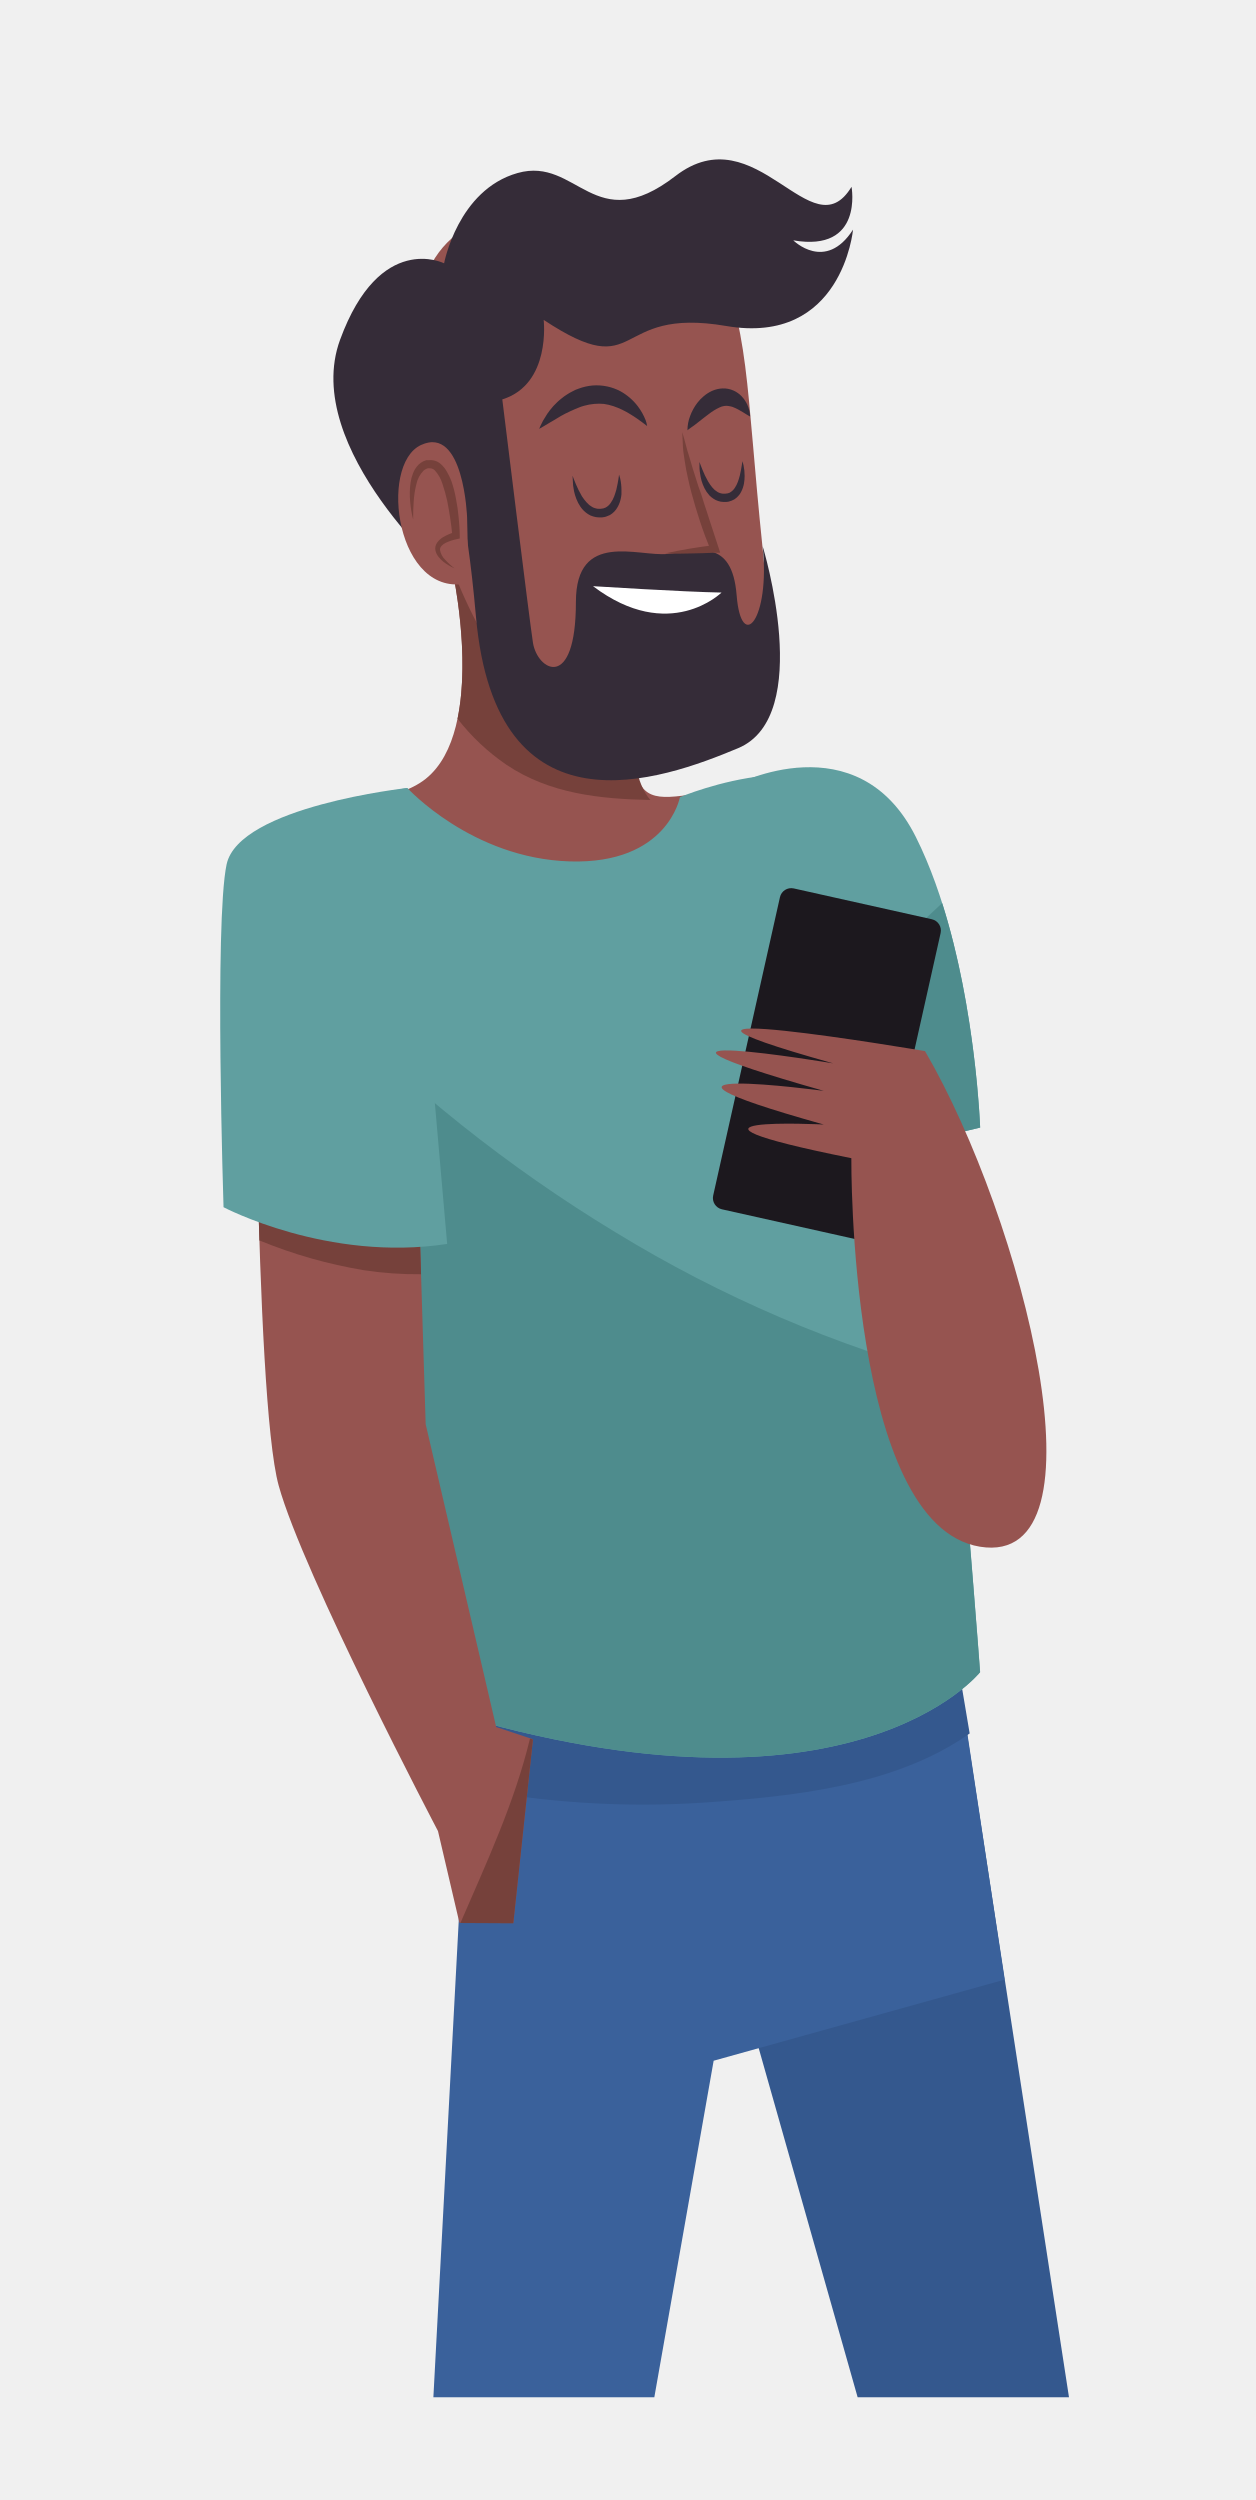
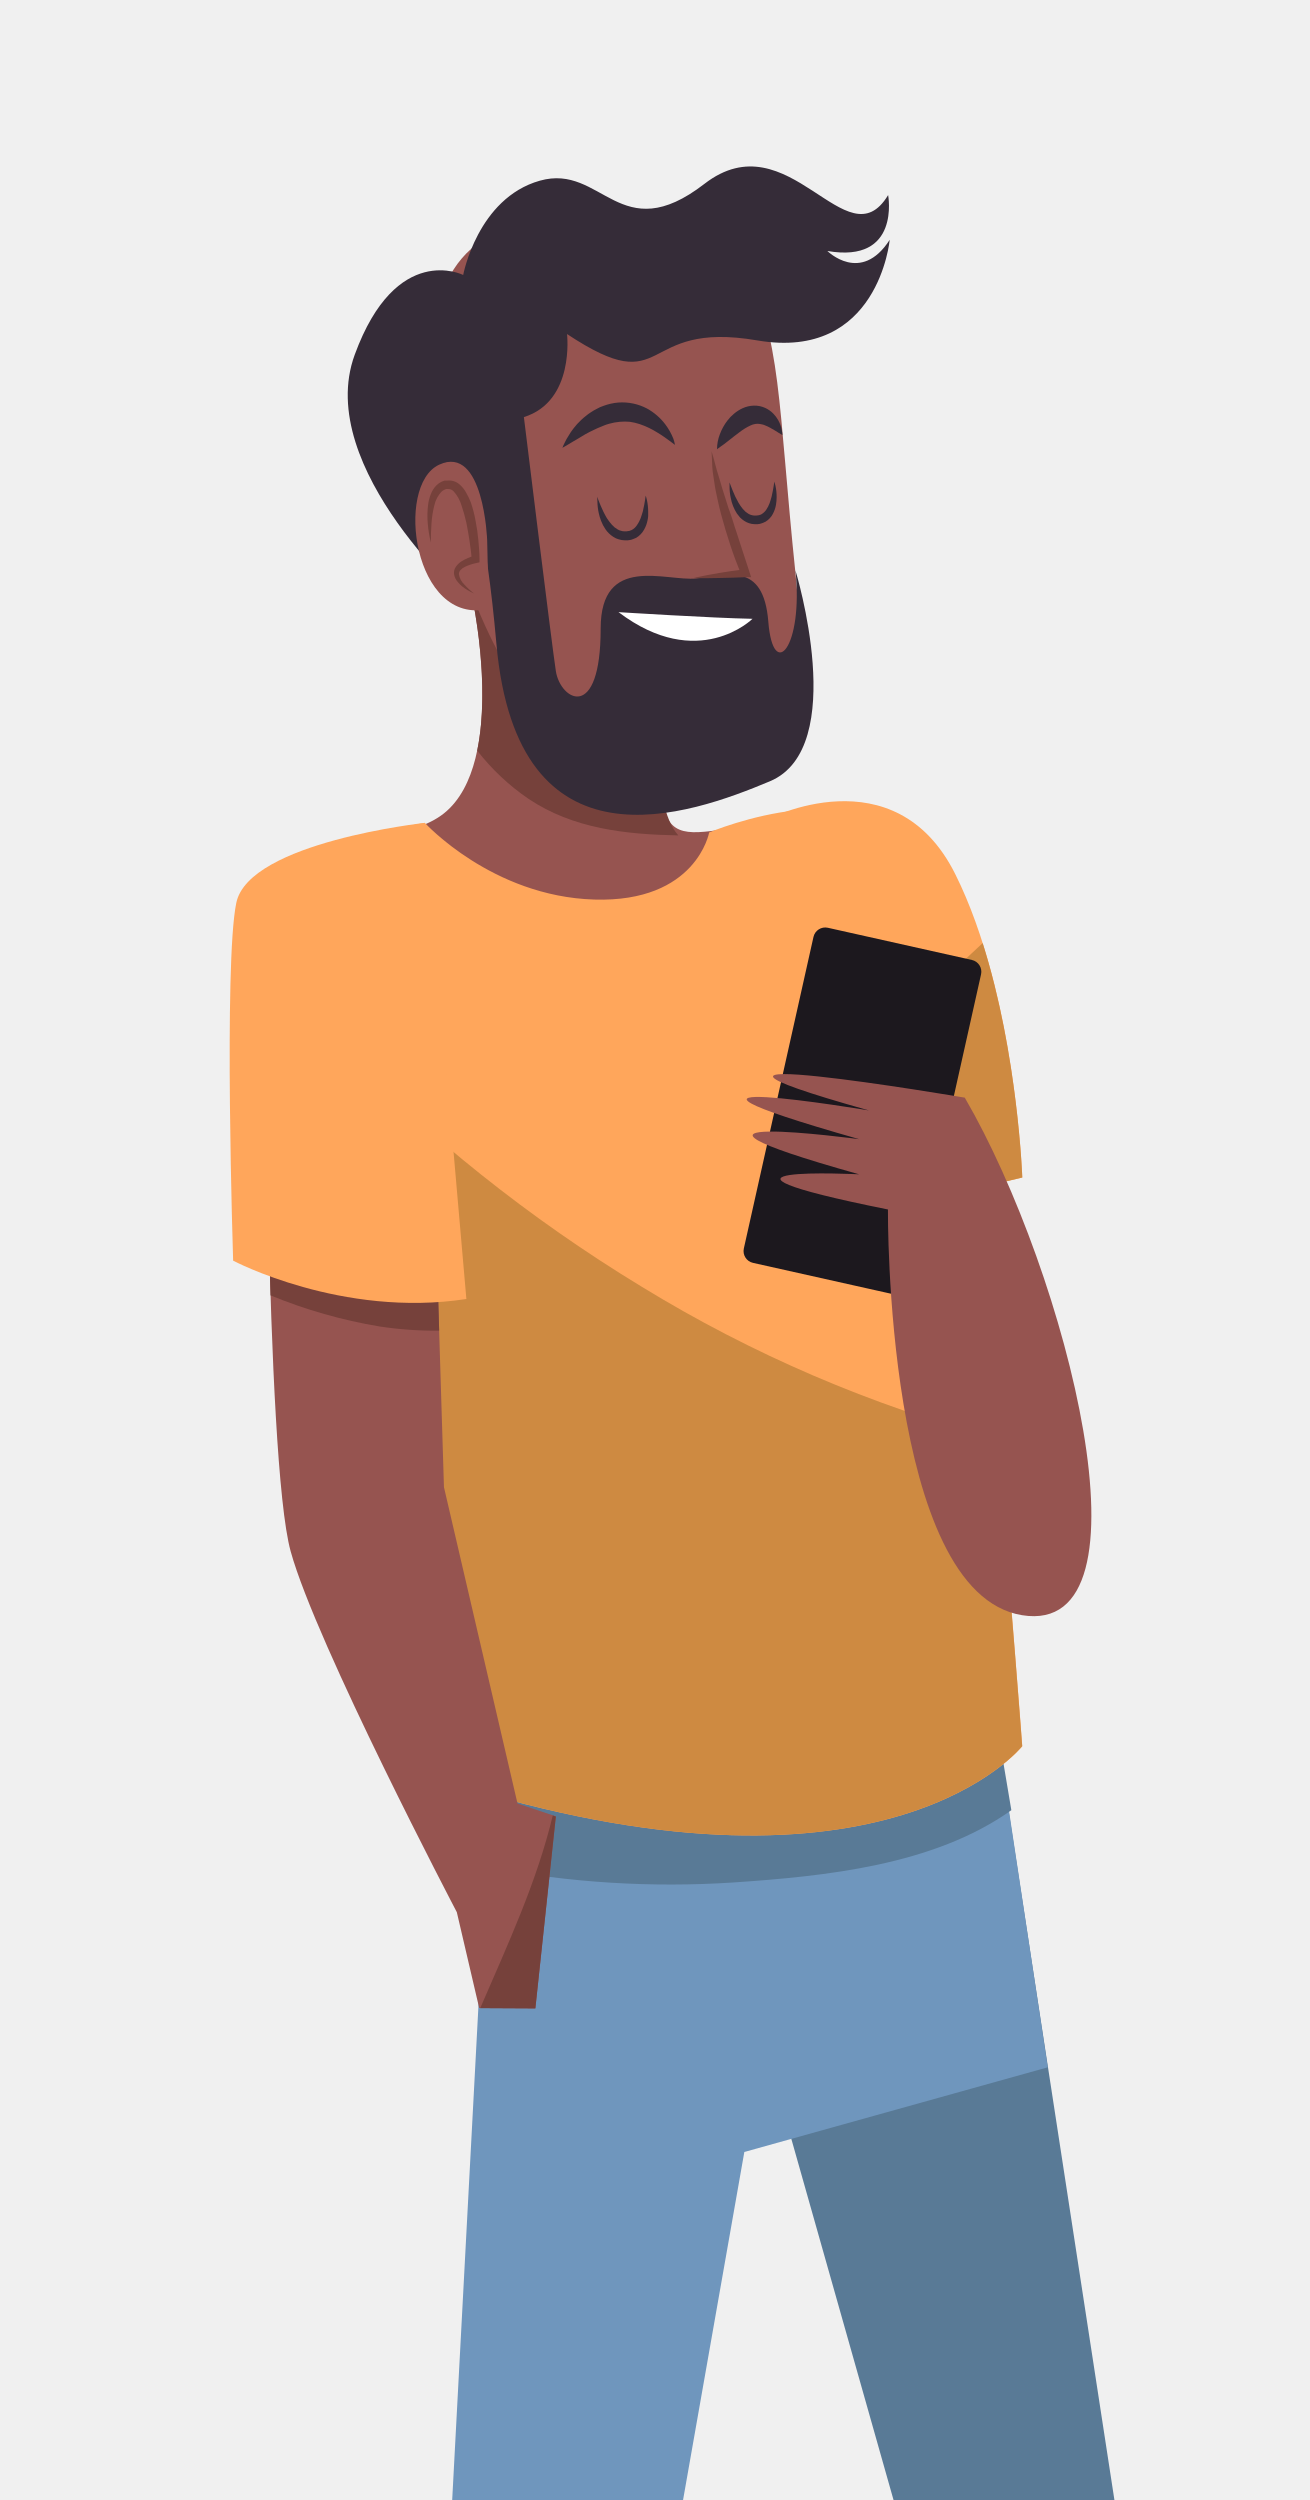
- <svg xmlns="http://www.w3.org/2000/svg" width="369" height="735" viewBox="0 0 369 735" fill="none">
-   <path d="M133.218 168.777C133.218 168.777 143.169 214.577 125.161 228.974C107.152 243.371 58.517 225.371 73.83 284.741C89.144 344.11 192.689 404.363 215.217 374.685C237.744 345.007 277.41 237.96 236.832 232.508C196.254 227.055 183.691 251.405 186.4 206.419C189.109 161.433 133.218 168.777 133.218 168.777Z" fill="#965450" />
-   <path d="M134.517 211.319C138.586 216.552 143.444 221.12 148.918 224.861C161.564 233.35 176.408 234.91 191.21 235.199C187.064 230.396 185.474 221.851 186.4 206.474C189.095 161.502 133.218 168.777 133.218 168.777C133.218 168.777 138.401 192.629 134.517 211.319Z" fill="#76413B" />
-   <path d="M209.509 74.664C209.509 74.664 128.782 36.152 122.327 92.829C116.219 146.346 147.288 225.606 190.45 220.416C211.872 217.848 229.466 211.664 224.214 161.24C219.252 113.645 220.386 94.707 209.509 74.664Z" fill="#965450" />
-   <path d="M159.837 94.044C159.837 94.044 162.09 112.941 147.675 117.427C147.675 117.427 155.622 182.138 156.686 188.944C157.985 197.226 169.318 203.479 169.318 176.948C169.318 155.815 187.755 163.752 196.31 162.855C204.865 161.958 215.217 157.913 216.571 175.002C217.925 192.091 226.48 182.194 224.228 160.605C224.228 160.605 239.541 210.532 217.013 219.96C194.485 229.388 145.795 247.002 139.935 181.31C134.075 115.619 124.262 129.119 120.24 136.766C116.219 144.413 117.476 169.605 132.859 170.502C132.859 170.502 88.273 131.852 99.979 99.897C111.685 67.941 130.565 77.411 130.565 77.411C130.565 77.411 134.614 55.822 152.18 50.866C169.746 45.911 174.694 70.191 198.563 51.764C222.431 33.336 238.643 74.263 250.349 54.925C250.349 54.925 253.942 74.249 233.225 70.661C233.225 70.661 242.692 80.102 250.791 67.513C250.791 67.513 247.64 101.691 213.475 95.838C179.31 89.986 189.095 113.383 159.837 94.044Z" fill="#352C38" />
-   <path d="M137.323 152.06C137.323 152.06 136.383 124.992 123.778 130.83C111.174 136.669 116.606 176.382 137.765 171.399L137.323 152.06Z" fill="#965450" />
-   <path d="M174.349 172.338C174.349 172.338 200.788 174.008 212.121 174.215C212.121 174.215 196.807 189.316 174.349 172.338Z" fill="white" />
-   <path d="M133.647 167.093C132.473 166.589 131.368 165.94 130.357 165.16C129.848 164.752 129.384 164.289 128.975 163.78C128.504 163.223 128.177 162.56 128.022 161.847C127.939 161.446 127.939 161.033 128.022 160.632C128.122 160.238 128.29 159.864 128.519 159.528C128.954 158.927 129.498 158.412 130.122 158.01C131.274 157.321 132.509 156.782 133.799 156.409L132.997 157.499C132.659 154.038 132.147 150.597 131.463 147.188C131.092 145.521 130.631 143.876 130.081 142.26C129.638 140.776 128.863 139.411 127.814 138.271C127.618 138.073 127.383 137.918 127.123 137.816C126.864 137.714 126.586 137.667 126.308 137.677H126.142H125.824C125.617 137.677 125.561 137.787 125.409 137.815C125.114 137.947 124.835 138.113 124.58 138.312C123.477 139.42 122.723 140.826 122.41 142.356C121.992 144.031 121.728 145.741 121.623 147.464C121.498 149.217 121.443 150.984 121.471 152.764C121.023 151.026 120.727 149.253 120.586 147.464C120.411 145.625 120.448 143.773 120.697 141.942C120.824 140.997 121.065 140.07 121.415 139.182C121.775 138.208 122.341 137.322 123.074 136.587C123.485 136.199 123.95 135.873 124.456 135.62C124.732 135.51 125.078 135.372 125.299 135.303H125.617H125.783H126.073C126.679 135.232 127.294 135.286 127.879 135.461C128.464 135.637 129.006 135.931 129.473 136.324C130.269 137 130.93 137.819 131.421 138.74C131.906 139.576 132.327 140.449 132.679 141.349C133.284 143.08 133.746 144.857 134.061 146.663C134.415 148.433 134.673 150.221 134.835 152.019C135.001 153.813 135.153 155.58 135.167 157.402V158.313L134.365 158.493C133.221 158.725 132.107 159.091 131.048 159.583C130.584 159.801 130.167 160.106 129.818 160.481C129.668 160.64 129.551 160.828 129.473 161.033C129.379 161.236 129.341 161.459 129.362 161.682C129.546 162.795 130.09 163.818 130.91 164.594C131.739 165.513 132.656 166.35 133.647 167.093Z" fill="#76413B" />
-   <path d="M195.55 162.689C197.927 162.151 200.332 161.737 202.723 161.309C205.114 160.881 207.519 160.591 209.923 160.274L208.956 161.806C207.823 159.045 206.786 156.284 205.832 153.386C204.879 150.487 204.036 147.685 203.262 144.786C202.875 143.406 202.543 141.887 202.225 140.424C201.907 138.961 201.576 137.498 201.382 135.993C201.189 134.488 200.871 133.039 200.788 131.534C200.705 130.03 200.622 128.525 200.581 127.035C201.009 128.415 201.41 129.919 201.783 131.355C201.935 132.073 202.184 132.735 202.405 133.495L203.041 135.62L203.663 137.746L204.34 139.858C204.81 141.238 205.183 142.702 205.722 144.096C206.261 145.49 206.62 146.856 207.104 148.333C207.588 149.81 208.044 151.094 208.486 152.557L211.25 161.005L211.734 162.496H210.283C207.85 162.593 205.432 162.689 202.999 162.717C200.567 162.744 197.982 162.882 195.55 162.689Z" fill="#76413B" />
-   <path d="M205.639 135.814L206.067 136.945C206.33 137.649 206.731 138.643 207.256 139.789C207.532 140.355 207.836 140.949 208.182 141.556C208.541 142.166 208.948 142.748 209.398 143.295C209.628 143.562 209.873 143.815 210.131 144.054C210.39 144.264 210.662 144.458 210.946 144.634C211.22 144.803 211.518 144.929 211.831 145.007C212.138 145.108 212.461 145.155 212.784 145.145H213.047H213.199L213.835 145.062C214.097 145.062 214.125 144.965 214.263 144.924C214.401 144.883 214.498 144.924 214.622 144.786C215.177 144.466 215.65 144.022 216.004 143.488C216.384 142.924 216.694 142.317 216.93 141.68C217.152 141.031 217.359 140.396 217.511 139.789C217.801 138.574 217.967 137.511 218.091 136.766C218.216 136.021 218.271 135.579 218.271 135.579C218.401 135.963 218.507 136.355 218.589 136.752C218.814 137.805 218.925 138.878 218.921 139.955C218.92 140.695 218.855 141.434 218.727 142.163C218.576 143.021 218.291 143.85 217.884 144.62L217.525 145.241C217.373 145.448 217.207 145.642 217.041 145.835C216.69 146.236 216.28 146.58 215.825 146.856C215.32 147.134 214.781 147.343 214.222 147.478L213.586 147.574H213.42H212.715C212.179 147.567 211.647 147.474 211.14 147.298C210.647 147.144 210.181 146.916 209.757 146.622C209.331 146.35 208.937 146.03 208.583 145.669C208.279 145.297 207.975 144.938 207.712 144.565C206.858 143.232 206.272 141.746 205.984 140.189C205.756 139.137 205.645 138.063 205.653 136.987C205.627 136.596 205.622 136.205 205.639 135.814Z" fill="#352C38" />
-   <path d="M168.323 139.858L168.779 141.045C169.069 141.791 169.498 142.84 170.078 144.041C170.368 144.634 170.7 145.255 171.073 145.89C171.487 146.527 171.949 147.131 172.455 147.698C172.704 147.97 172.967 148.228 173.243 148.471C173.522 148.691 173.818 148.89 174.127 149.065C174.423 149.241 174.745 149.367 175.081 149.438C175.409 149.552 175.756 149.604 176.104 149.59H176.366H176.546L177.209 149.493C177.379 149.482 177.544 149.434 177.693 149.355L178.066 149.217C178.671 148.888 179.184 148.413 179.559 147.837C179.971 147.249 180.31 146.614 180.568 145.945C180.817 145.269 181.024 144.565 181.204 143.972C181.508 142.688 181.701 141.57 181.826 140.783C181.95 139.996 182.005 139.527 182.005 139.527C182.148 139.928 182.263 140.339 182.351 140.755C182.594 141.871 182.714 143.009 182.71 144.151V145.283C182.71 145.669 182.6 146.07 182.53 146.484C182.357 147.395 182.035 148.272 181.577 149.079C181.053 150.043 180.28 150.849 179.338 151.412C179.075 151.536 178.771 151.66 178.467 151.771C178.206 151.884 177.932 151.968 177.652 152.019L176.975 152.116H176.809H176.062C175.499 152.107 174.94 152.014 174.404 151.84C173.861 151.698 173.347 151.465 172.884 151.149C172.012 150.59 171.26 149.862 170.672 149.01C170.164 148.271 169.747 147.474 169.428 146.636C169.149 145.913 168.927 145.17 168.765 144.413C168.527 143.301 168.402 142.168 168.392 141.031C168.35 140.642 168.327 140.25 168.323 139.858Z" fill="#352C38" />
-   <path d="M190.256 125.254L188.874 124.205C188.004 123.57 186.801 122.673 185.322 121.789C183.754 120.8 182.075 119.998 180.319 119.401C179.418 119.106 178.493 118.889 177.555 118.752C176.594 118.662 175.627 118.662 174.667 118.752C173.68 118.843 172.704 119.024 171.75 119.291C171.267 119.429 170.783 119.567 170.368 119.746C169.898 119.91 169.436 120.099 168.986 120.312C168.516 120.492 168.074 120.712 167.604 120.933C167.134 121.154 166.706 121.347 166.222 121.596C165.351 122.051 164.536 122.493 163.79 122.976C163.043 123.459 162.325 123.832 161.689 124.219L160.03 125.212C159.104 125.778 158.524 126.082 158.524 126.082C158.735 125.54 158.974 125.01 159.243 124.495C159.522 123.889 159.85 123.308 160.224 122.755C160.66 121.987 161.154 121.253 161.703 120.561L162.67 119.401L163.803 118.255C164.219 117.853 164.658 117.476 165.116 117.124C165.585 116.732 166.079 116.372 166.595 116.047C167.128 115.684 167.687 115.361 168.268 115.081L169.152 114.625L170.106 114.266C171.44 113.771 172.834 113.455 174.252 113.328C175.682 113.223 177.12 113.32 178.523 113.617C179.856 113.9 181.144 114.365 182.351 114.998C184.376 116.106 186.142 117.63 187.534 119.47C188.476 120.713 189.243 122.078 189.814 123.528C190.017 124.088 190.166 124.666 190.256 125.254Z" fill="#352C38" />
-   <path d="M202.115 126.51C202.114 125.065 202.381 123.633 202.902 122.286C203.413 120.898 204.13 119.595 205.031 118.421C205.562 117.717 206.174 117.077 206.855 116.516C207.601 115.874 208.434 115.34 209.329 114.929C210.324 114.476 211.401 114.227 212.494 114.197C213.588 114.162 214.676 114.379 215.673 114.832C216.122 115.028 216.549 115.274 216.944 115.564C217.314 115.817 217.657 116.109 217.967 116.433C218.511 116.978 218.976 117.596 219.349 118.269C219.877 119.203 220.237 120.221 220.413 121.278C220.484 121.675 220.525 122.077 220.538 122.479C220.186 122.295 219.845 122.093 219.515 121.872C218.893 121.485 218.036 120.933 217.082 120.423C216.847 120.282 216.602 120.157 216.35 120.05C216.111 119.922 215.861 119.816 215.604 119.732C215.37 119.623 215.124 119.544 214.871 119.498C214.639 119.44 214.403 119.394 214.166 119.36C213.745 119.29 213.316 119.29 212.895 119.36C212.415 119.437 211.949 119.586 211.513 119.801C210.413 120.319 209.375 120.958 208.417 121.706C207.366 122.479 206.344 123.294 205.431 124.011C204.519 124.729 203.69 125.392 203.082 125.765C202.474 126.137 202.115 126.51 202.115 126.51Z" fill="#352C38" />
-   <path d="M279.165 476.321L314.284 704.798H252.146L198.106 514.101L279.165 476.321Z" fill="#34588E" />
-   <path d="M138.663 493.41L127.413 704.798H192.371L209.813 605.854L295.335 582.015L278.267 469.129L138.663 493.41Z" fill="#3A619B" />
-   <path d="M206.786 529.975C232.589 528.208 263.147 525.199 285.081 509.629L278.267 469.129L138.677 493.41L137.71 525.682C160.458 530.05 183.672 531.493 206.786 529.975Z" fill="#34588E" />
-   <path d="M119.757 231.666C119.757 231.666 138.664 252.371 167.494 253.255C196.324 254.138 199.903 234.357 199.903 234.357C199.903 234.357 246.742 214.577 259.332 243.357C271.923 272.138 288.162 491.615 288.162 491.615C288.162 491.615 250.349 539.293 131.463 503.307C131.463 503.307 54.067 255.946 72.918 246.063C91.77 236.18 119.757 231.666 119.757 231.666Z" fill="#609FA0" />
-   <path d="M180.831 362.22C149.343 343.123 120.435 320.077 94.81 293.644C86.642 285.169 78.654 276.514 70.624 267.886C77.299 330.334 131.435 503.307 131.435 503.307C250.294 539.293 288.135 491.615 288.135 491.615C288.135 491.615 285.246 452.496 280.962 405.136C245.685 395.734 211.958 381.278 180.831 362.22Z" fill="#4E8C8D" />
-   <path d="M74.729 265.843C74.729 265.843 74.729 410.657 81.929 436.746C89.13 462.835 128.768 538.34 128.768 538.34L135.07 565.313L150.909 565.395L156.686 511.354L145.878 507.752L125.147 418.704L120.655 273.035L74.729 265.843Z" fill="#965450" />
-   <path d="M106.973 373.443C112.538 374.287 118.163 374.684 123.792 374.63L120.655 273.035L74.729 265.843C74.729 265.843 74.729 317.524 76.263 364.691C86.136 368.757 96.438 371.692 106.973 373.443Z" fill="#76413B" />
-   <path d="M135.36 565.368L150.909 565.451L156.686 511.409L155.815 511.12C151.309 529.92 143.045 547.589 135.36 565.368Z" fill="#76413B" />
-   <path d="M119.757 231.666C119.757 231.666 70.223 237.063 66.616 254.152C63.009 271.241 65.718 354.918 65.718 354.918C65.718 354.918 96.344 371.11 131.463 365.713L119.757 231.666Z" fill="#609FA0" />
-   <path d="M216.115 230.768C216.115 230.768 252.146 211.871 269.256 246.063C286.366 280.254 288.163 331.507 288.163 331.507L250.349 340.507L216.115 230.768Z" fill="#609FA0" />
-   <path d="M238.09 301.236L250.349 340.507L288.162 331.507C288.162 331.507 286.946 296.833 276.995 265.512C264.156 277.549 251.137 289.406 238.09 301.236Z" fill="#4E8C8D" />
-   <path d="M229.306 263.772L209.676 351.482C209.266 353.313 210.42 355.128 212.252 355.537L252.851 364.601C254.683 365.01 256.501 363.858 256.911 362.028L276.541 274.317C276.95 272.487 275.797 270.671 273.964 270.262L233.366 261.199C231.533 260.789 229.716 261.942 229.306 263.772Z" fill="#1C181E" />
-   <path d="M271.951 309.021C271.951 309.021 171.059 291.932 244.945 312.624C244.945 312.624 169.29 300.021 242.181 320.713C242.181 320.713 174.639 311.713 242.181 330.61C242.181 330.61 187.244 327.849 250.294 340.507C250.294 340.507 249.382 448.437 288.107 454.732C326.833 461.026 300.781 358.493 271.951 309.021Z" fill="#965450" />
+ <svg xmlns="http://www.w3.org/2000/svg" viewBox="0 0 266.99 509.89">
+   <defs>
+     <style>.cls-1{fill:#965450;}.cls-2{fill:#76413b;}.cls-3{fill:#352c38;}.cls-4{fill:#fff;}.cls-5{fill:#597a96;}.cls-6{fill:#6f96bd;}.cls-7{fill:#ffa65b;}.cls-8{fill:#ce8a41;}.cls-9{fill:#1c181e;}</style>
+   </defs>
+   <g id="OBJECTS">
+     <path class="cls-1" d="M96.39,122.27s7.2,33.18-5.83,43.61-48.22-2.61-37.14,40.4,86,86.66,102.3,65.16,45-99.05,15.64-103-38.45,13.69-36.49-18.9S96.39,122.27,96.39,122.27Z" />
+     <path class="cls-2" d="M97.33,153.09a46.28,46.28,0,0,0,10.42,9.81c9.15,6.15,19.89,7.28,30.6,7.49-3-3.48-4.15-9.67-3.48-20.81,1.95-32.58-38.48-27.31-38.48-27.31S100.14,139.55,97.33,153.09Z" />
+     <path class="cls-1" d="M151.59,54.09S93.18,26.19,88.51,67.25c-4.42,38.77,18.06,96.19,49.29,92.43,15.5-1.86,28.23-6.34,24.43-42.87C158.64,82.33,159.46,68.61,151.59,54.09Z" />
+     <path class="cls-3" d="M115.65,68.13s1.63,13.69-8.8,16.94c0,0,5.75,46.88,6.52,51.81.94,6,9.14,10.53,9.14-8.69,0-15.31,13.34-9.56,19.53-10.21s13.68-3.58,14.66,8.8,7.17,5.21,5.54-10.43c0,0,11.08,36.17-5.22,43s-51.53,19.59-55.77-28S89.91,93.54,87,99.08s-2,23.79,9.13,24.44c0,0-32.26-28-23.79-51.15S94.47,56.08,94.47,56.08s2.93-15.64,15.64-19.23,16.29,14,33.56.65,29,16.3,37.47,2.29c0,0,2.6,14-12.39,11.4,0,0,6.85,6.84,12.71-2.28,0,0-2.28,24.76-27,20.52S136.82,82.14,115.65,68.13Z" />
+     <path class="cls-1" d="M99.36,110.16s-.68-19.61-9.8-15.38-5.19,33,10.12,29.39Z" />
+     <path class="cls-4" d="M126.15,124.85s19.13,1.21,27.33,1.36C153.48,126.21,142.4,137.15,126.15,124.85Z" />
+     <path class="cls-2" d="M96.7,121.05a11,11,0,0,1-2.38-1.4,6.48,6.48,0,0,1-1-1,3.23,3.23,0,0,1-.69-1.4,2.18,2.18,0,0,1,0-.88,2.52,2.52,0,0,1,.36-.8,4.31,4.31,0,0,1,1.16-1.1,11.31,11.31,0,0,1,2.66-1.16l-.58.79a75.14,75.14,0,0,0-1.11-7.47,34,34,0,0,0-1-3.57,7.39,7.39,0,0,0-1.64-2.89,1.46,1.46,0,0,0-1.09-.43h0l-.12,0-.23,0c-.15,0-.19.08-.3.1a2.89,2.89,0,0,0-.6.36,5.8,5.8,0,0,0-1.57,2.93,20.39,20.39,0,0,0-.57,3.7c-.09,1.27-.13,2.55-.11,3.84a22.47,22.47,0,0,1-.64-3.84,17.45,17.45,0,0,1,.08-4,8.55,8.55,0,0,1,.52-2,5.23,5.23,0,0,1,1.2-1.88,4.17,4.17,0,0,1,1-.7c.2-.08.45-.18.61-.23l.23,0,.12,0h.21a3.23,3.23,0,0,1,2.46.74,6,6,0,0,1,1.41,1.75A13.8,13.8,0,0,1,96,102.4a24.36,24.36,0,0,1,1,3.85,36.62,36.62,0,0,1,.56,3.88c.12,1.3.23,2.58.24,3.9v.66l-.58.13a10.73,10.73,0,0,0-2.4.79,2.89,2.89,0,0,0-.89.65,1.22,1.22,0,0,0-.25.4.92.92,0,0,0-.08.47,3.75,3.75,0,0,0,1.12,2.11A13.85,13.85,0,0,0,96.7,121.05Z" />
+     <path class="cls-2" d="M141.49,117.86c1.72-.39,3.46-.69,5.19-1s3.47-.52,5.21-.75l-.7,1.11c-.82-2-1.57-4-2.26-6.1s-1.3-4.13-1.86-6.23c-.28-1-.52-2.1-.75-3.16s-.47-2.12-.61-3.21-.37-2.14-.43-3.23-.12-2.18-.15-3.26c.31,1,.6,2.09.87,3.13.11.52.29,1,.45,1.55l.46,1.54.45,1.54.49,1.53c.34,1,.61,2.06,1,3.07s.65,2,1,3.07.68,2,1,3.06l2,6.12.35,1.08-1.05,0c-1.76.07-3.51.14-5.27.16S143.25,118,141.49,117.86Z" />
+     <path class="cls-3" d="M148.79,98.39l.31.82c.19.51.48,1.23.86,2.06.2.41.42.84.67,1.28a9.82,9.82,0,0,0,.88,1.26,6.88,6.88,0,0,0,.53.55,5.79,5.79,0,0,0,.59.42,2.24,2.24,0,0,0,.64.27,2,2,0,0,0,.69.1h.19l.11,0,.46-.06c.19,0,.21-.07.31-.1s.17,0,.26-.1a3,3,0,0,0,1-.94,6.22,6.22,0,0,0,.67-1.31c.16-.47.31-.93.42-1.37.21-.88.33-1.65.42-2.19s.13-.86.13-.86a7.17,7.17,0,0,1,.23.85,10.92,10.92,0,0,1,.24,2.32,9.28,9.28,0,0,1-.14,1.6,6.07,6.07,0,0,1-.61,1.78l-.26.45c-.11.15-.23.29-.35.43a3.76,3.76,0,0,1-.88.74,4.69,4.69,0,0,1-1.16.45l-.46.07-.12,0h-.51a3.64,3.64,0,0,1-1.14-.2,3.68,3.68,0,0,1-1-.49,4.83,4.83,0,0,1-.85-.69c-.22-.27-.44-.53-.63-.8a8.87,8.87,0,0,1-1.25-3.17,10.59,10.59,0,0,1-.24-2.32A7.87,7.87,0,0,1,148.79,98.39Z" />
+     <path class="cls-3" d="M121.79,101.32l.33.86c.21.54.52,1.3.94,2.17.21.43.45.88.72,1.34a10.91,10.91,0,0,0,1,1.31,7.53,7.53,0,0,0,.57.56,5.12,5.12,0,0,0,.64.43,2.25,2.25,0,0,0,.69.27,2,2,0,0,0,.74.11l.19,0h.13l.48-.07a.87.87,0,0,0,.35-.1l.27-.1a3,3,0,0,0,1.08-1,6.4,6.4,0,0,0,.73-1.37c.18-.49.33-1,.46-1.43.22-.93.36-1.74.45-2.31s.13-.91.13-.91a6.91,6.91,0,0,1,.25.89,11.39,11.39,0,0,1,.26,2.46l0,.82c0,.28-.08.57-.13.87a6.15,6.15,0,0,1-.69,1.88,4.43,4.43,0,0,1-1.62,1.69c-.19.09-.41.18-.63.26a2.7,2.7,0,0,1-.59.18l-.49.07-.12,0h-.54a4.08,4.08,0,0,1-1.2-.2,3.55,3.55,0,0,1-1.1-.5,5.65,5.65,0,0,1-1.6-1.55,8.13,8.13,0,0,1-.9-1.72,10.66,10.66,0,0,1-.48-1.61,12.25,12.25,0,0,1-.27-2.45A8.83,8.83,0,0,1,121.79,101.32Z" />
+     <path class="cls-3" d="M137.66,90.74l-1-.76c-.63-.46-1.5-1.11-2.57-1.75a17.08,17.08,0,0,0-3.62-1.73,11.94,11.94,0,0,0-2-.47,11.21,11.21,0,0,0-2.09,0,11.86,11.86,0,0,0-2.11.39c-.35.1-.7.2-1,.33a10,10,0,0,0-1,.41c-.34.13-.66.29-1,.45s-.65.3-1,.48c-.63.33-1.22.65-1.76,1s-1.06.62-1.52.9l-1.2.72c-.67.41-1.09.63-1.09.63a11.63,11.63,0,0,1,.52-1.15,8.93,8.93,0,0,1,.71-1.26A12.52,12.52,0,0,1,117,87.34l.7-.84.82-.83a11,11,0,0,1,.95-.82,9.82,9.82,0,0,1,1.07-.78,9.55,9.55,0,0,1,1.21-.7l.64-.33.69-.26a11.58,11.58,0,0,1,3-.68,11,11,0,0,1,3.09.21,10.78,10.78,0,0,1,2.77,1,11.82,11.82,0,0,1,3.75,3.24,12.36,12.36,0,0,1,1.65,2.94A6.62,6.62,0,0,1,137.66,90.74Z" />
+     <path class="cls-3" d="M146.24,91.65a8.47,8.47,0,0,1,.57-3.06,10.63,10.63,0,0,1,1.54-2.8,8.13,8.13,0,0,1,1.32-1.38,7.64,7.64,0,0,1,1.79-1.15,5.92,5.92,0,0,1,2.29-.53,5.15,5.15,0,0,1,2.3.46,4.81,4.81,0,0,1,.92.53,4.7,4.7,0,0,1,.74.63,6,6,0,0,1,1,1.33,6.66,6.66,0,0,1,.77,2.18,6,6,0,0,1,.09.87,8,8,0,0,1-.74-.44c-.45-.28-1.07-.68-1.76-1.05a4.39,4.39,0,0,0-.53-.27,3.25,3.25,0,0,0-.54-.23,2.18,2.18,0,0,0-.53-.17,5.09,5.09,0,0,0-.51-.1,2.81,2.81,0,0,0-.92,0,3.54,3.54,0,0,0-1,.32,11.83,11.83,0,0,0-2.24,1.38c-.76.56-1.5,1.15-2.16,1.67s-1.26,1-1.7,1.27S146.24,91.65,146.24,91.65Z" />
+     <polygon class="cls-5" points="201.99 345.07 227.4 510.59 182.44 510.59 143.34 372.44 201.99 345.07" />
+     <polygon class="cls-6" points="100.33 357.45 92.19 510.59 139.19 510.59 151.81 438.91 213.69 421.64 201.34 339.86 100.33 357.45" />
+     <path class="cls-5" d="M149.62,383.94c18.67-1.28,40.78-3.46,56.65-14.74l-4.93-29.34-101,17.59-.7,23.38A196.45,196.45,0,0,0,149.62,383.94Z" />
+     <path class="cls-7" d="M86.65,167.83s13.68,15,34.54,15.64,23.45-13.69,23.45-13.69,33.89-14.33,43,6.52S208.5,356.15,208.5,356.15s-27.36,34.54-113.38,8.47c0,0-56-179.2-42.36-186.36S86.65,167.83,86.65,167.83Z" />
+     <path class="cls-8" d="M130.84,262.41A312.16,312.16,0,0,1,68.6,212.73c-5.91-6.14-11.69-12.41-17.5-18.66,4.83,45.24,44,170.55,44,170.55,86,26.07,113.38-8.47,113.38-8.47s-2.09-28.34-5.19-62.65A273.6,273.6,0,0,1,130.84,262.41Z" />
+     <path class="cls-1" d="M54.07,192.59s0,104.91,5.21,123.81S93.17,390,93.17,390l4.56,19.54,11.46.06,4.18-39.15-7.82-2.61-15-64.51L87.3,197.8Z" />
+     <path class="cls-2" d="M77.4,270.54a76.05,76.05,0,0,0,12.17.86L87.3,197.8l-33.23-5.21s0,37.44,1.11,71.61A102.35,102.35,0,0,0,77.4,270.54Z" />
+     <path class="cls-2" d="M97.94,409.58l11.25.06,4.18-39.15-.63-.21C109.48,383.9,103.5,396.7,97.94,409.58Z" />
+     <path class="cls-7" d="M86.65,167.83s-35.84,3.91-38.45,16.29-.65,73-.65,73,22.16,11.73,47.57,7.82Z" />
+     <path class="cls-7" d="M156.37,167.18s26.07-13.69,38.45,11.08,13.68,61.9,13.68,61.9l-27.36,6.52Z" />
+     <path class="cls-8" d="M172.27,218.23l8.87,28.45,27.36-6.52s-.88-25.12-8.08-47.81C191.13,201.07,181.71,209.66,172.27,218.23Z" />
+     <rect class="cls-9" x="140.88" y="209.17" width="70.03" height="35.02" rx="2.46" ry="2.46" transform="translate(-83.69 348.89) rotate(-77.4)" />
+     <path class="cls-1" d="M196.77,223.87s-73-12.38-19.54,2.61c0,0-54.74-9.13-2,5.86,0,0-48.87-6.52,0,7.17,0,0-39.75-2,5.87,7.17,0,0-.66,78.19,27.36,82.75S217.63,259.71,196.77,223.87Z" />
+   </g>
</svg>
